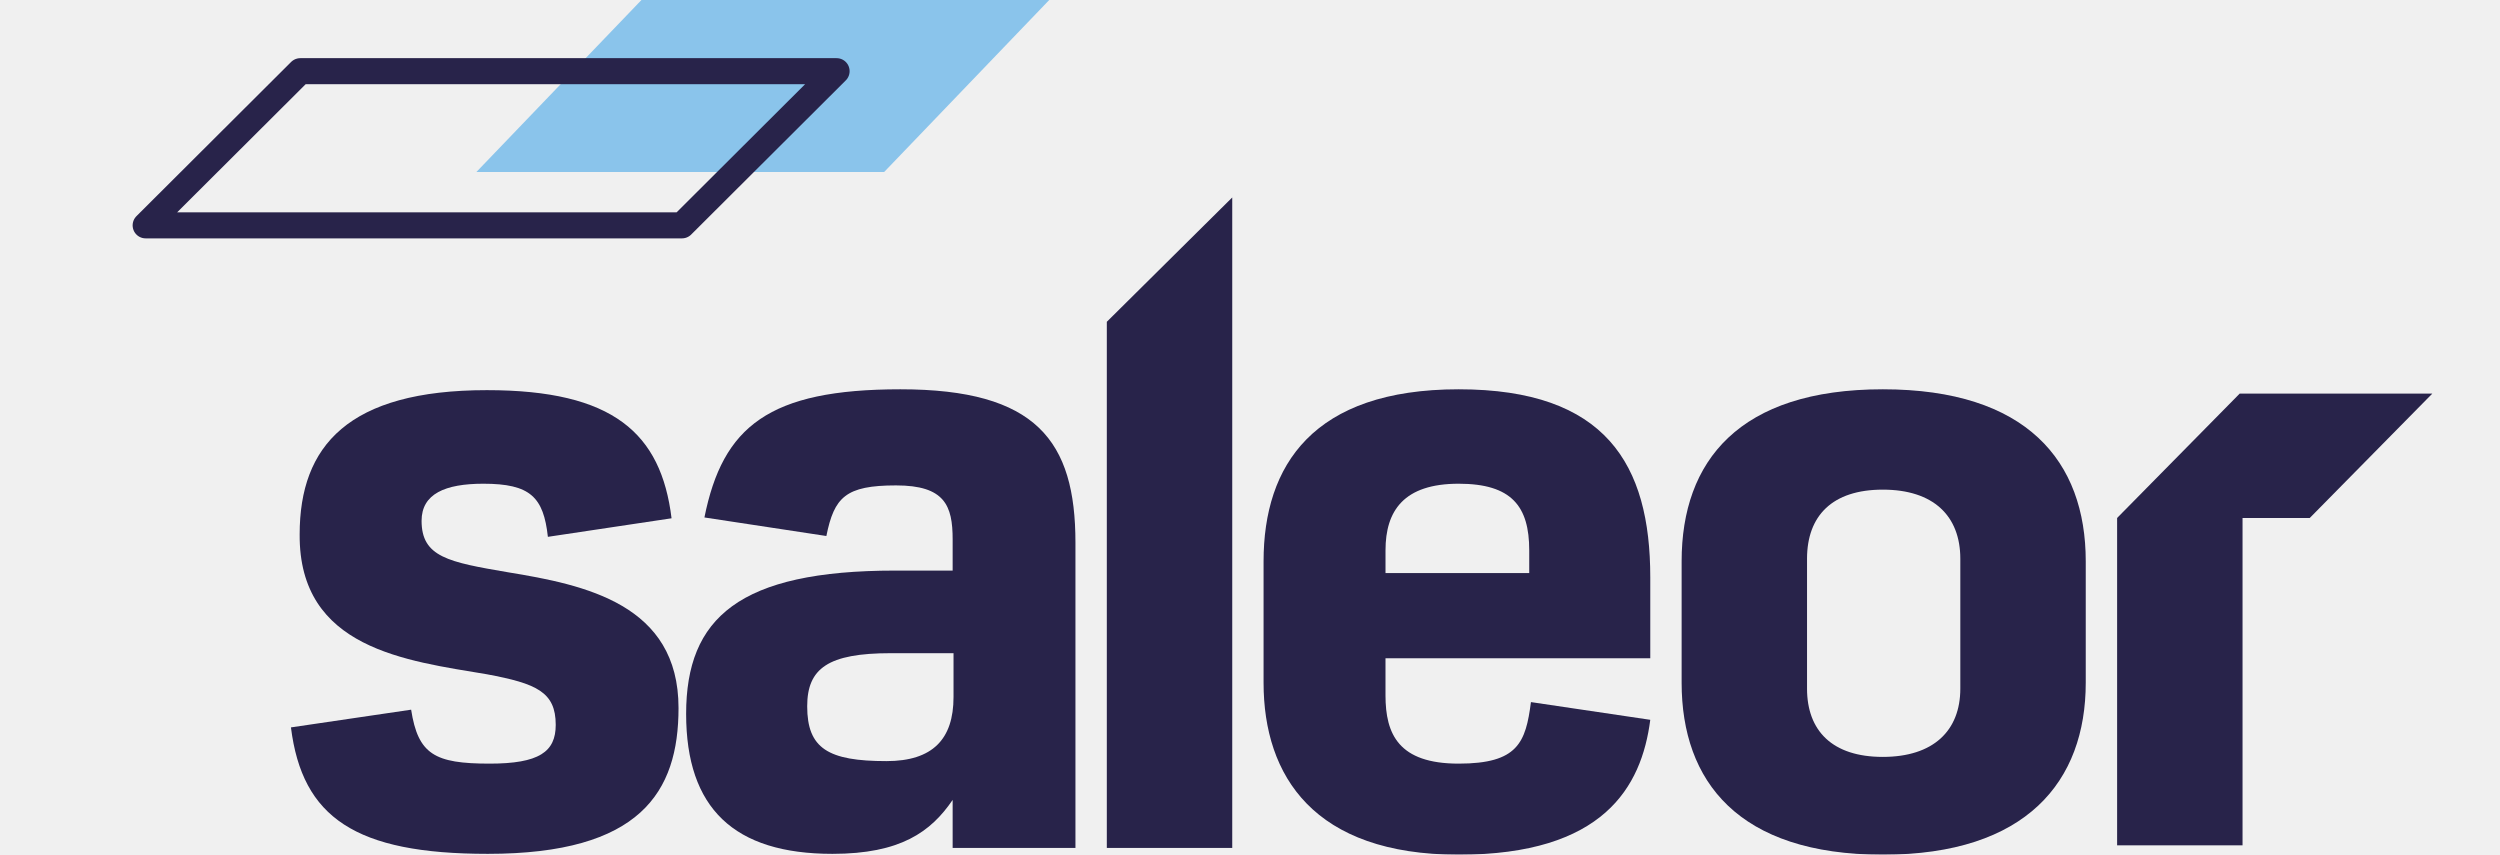
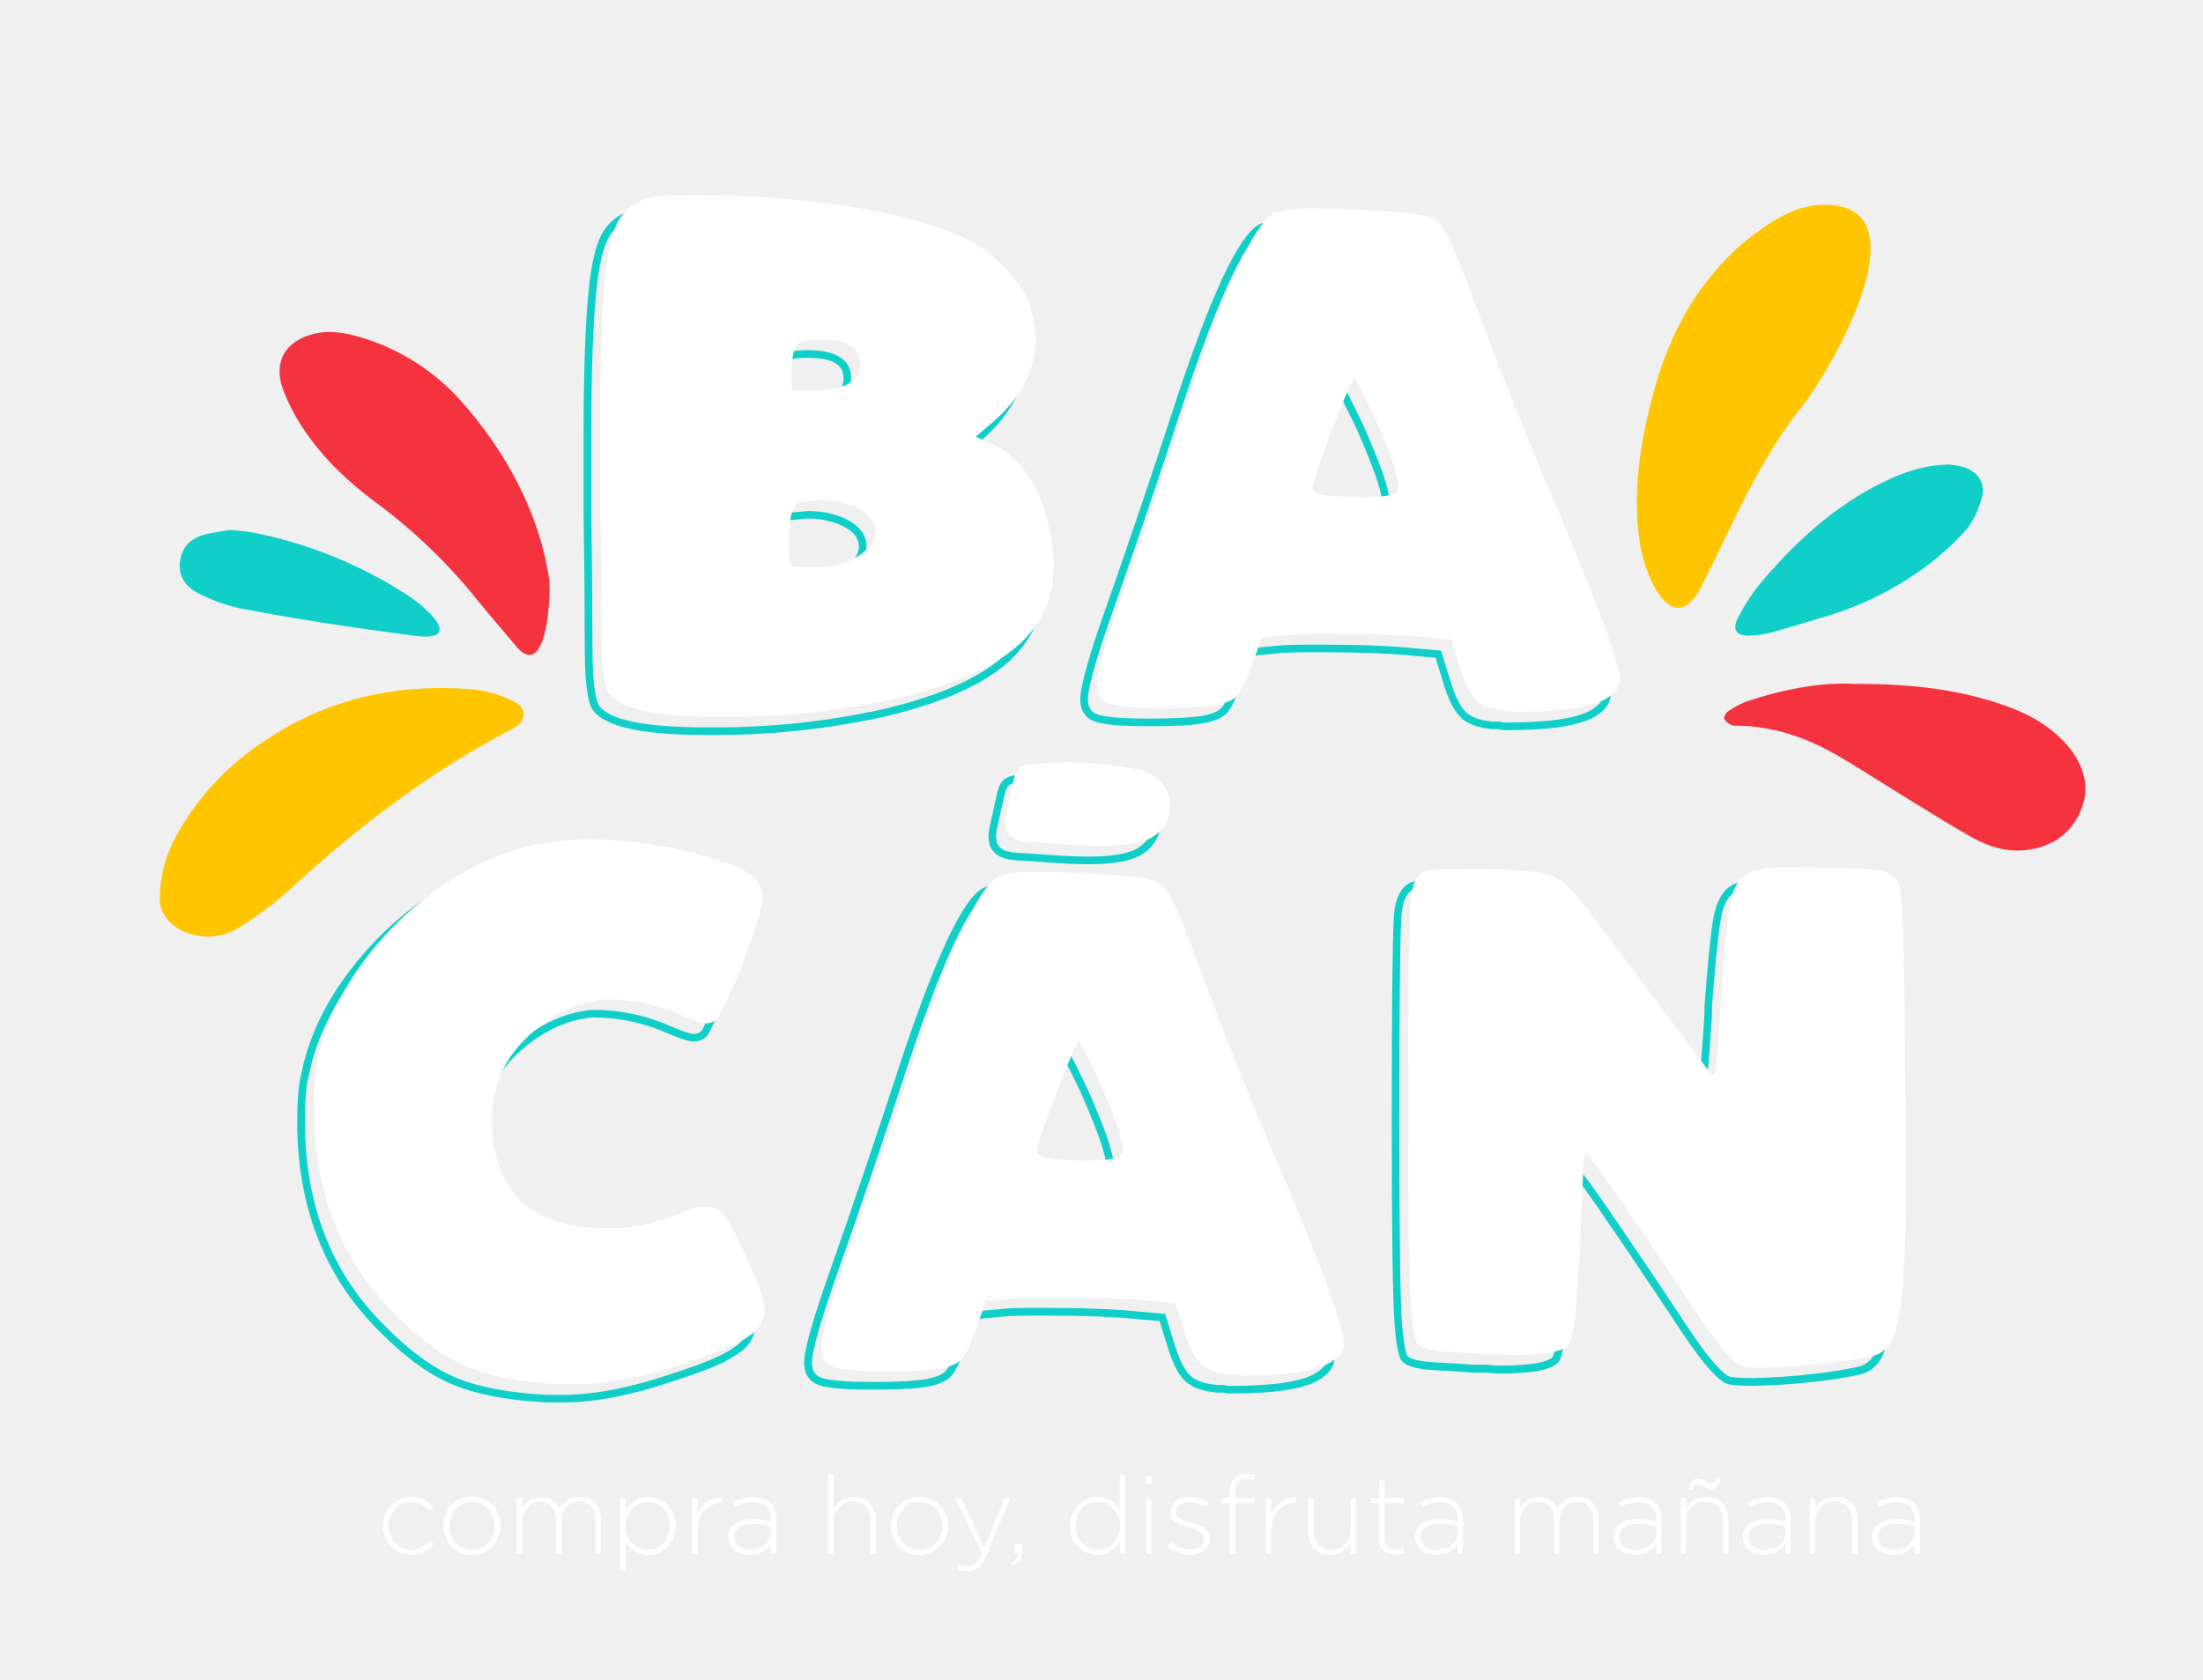
- <svg xmlns="http://www.w3.org/2000/svg" width="117" height="40" viewBox="0 0 110 40" fill="none">
-   <mask id="mask0" mask-type="alpha" maskUnits="userSpaceOnUse" x="0" y="1" width="117" height="39">
-     <path fill-rule="evenodd" clip-rule="evenodd" d="M0 1.453H116.146V40H0V1.453Z" fill="white" />
-   </mask>
-   <g mask="url(#mask0)">
-     <path fill-rule="evenodd" clip-rule="evenodd" d="M19.328 39.96C26.461 39.96 28.255 37.08 28.255 33.134C28.255 28.281 23.893 27.373 20.265 26.781C17.494 26.308 16.23 26.071 16.23 24.375C16.23 23.112 17.331 22.638 19.124 22.638C21.325 22.638 21.937 23.27 22.141 25.124L27.929 24.256C27.439 20.271 25.198 18.259 19.287 18.259C12.806 18.259 10.524 20.863 10.524 25.006C10.483 30.372 15.537 30.924 19.287 31.556C21.61 31.99 22.508 32.384 22.508 33.923C22.508 35.186 21.733 35.738 19.41 35.738C16.842 35.738 16.067 35.304 15.741 33.213L10.116 34.042C10.646 38.264 13.132 39.96 19.328 39.96Z" fill="#28234A" />
-     <path fill-rule="evenodd" clip-rule="evenodd" d="M37.987 35.62C35.255 35.62 34.277 35.028 34.277 33.055C34.277 31.279 35.255 30.569 38.19 30.569H41.125V32.621C41.125 34.594 40.147 35.62 37.987 35.62ZM35.459 39.96C38.639 39.96 40.065 38.934 41.084 37.435V39.684H46.831V25.4C46.831 20.626 44.997 18.219 38.639 18.219C32.484 18.219 30.323 19.955 29.467 24.217L35.174 25.085C35.541 23.27 36.071 22.717 38.435 22.717C40.718 22.717 41.084 23.664 41.084 25.243V26.703H38.394C31.098 26.703 28.611 28.912 28.611 33.41C28.611 37.83 30.853 39.96 35.459 39.96Z" fill="#28234A" />
-     <path fill-rule="evenodd" clip-rule="evenodd" d="M48.299 39.684H54.169V9.241L48.299 15.06V39.684Z" fill="#28234A" />
-     <path fill-rule="evenodd" clip-rule="evenodd" d="M61.342 26.82V25.755C61.342 23.901 62.199 22.638 64.766 22.638C67.253 22.638 68.068 23.703 68.068 25.755V26.82H61.342ZM64.765 40C71.532 40 73.325 36.843 73.733 33.687L68.148 32.858C67.904 34.752 67.537 35.738 64.765 35.738C61.953 35.738 61.341 34.357 61.341 32.542V30.806H73.733V27.018C73.733 21.731 71.654 18.219 64.765 18.219C57.958 18.219 55.635 21.77 55.635 26.269V31.951C55.635 36.33 57.999 40 64.765 40Z" fill="#28234A" />
-     <path fill-rule="evenodd" clip-rule="evenodd" d="M84.616 40C91.341 40 94.113 36.567 94.113 31.951V26.269C94.113 21.573 91.341 18.219 84.616 18.219C77.89 18.219 75.2 21.573 75.2 26.269V31.951C75.2 36.567 77.85 40 84.616 40ZM84.615 35.423C82.251 35.423 81.069 34.2 81.069 32.227V26.15C81.069 24.138 82.251 22.915 84.615 22.915C86.979 22.915 88.243 24.138 88.243 26.15V32.227C88.243 34.2 86.979 35.423 84.615 35.423Z" fill="#28234A" />
-     <path fill-rule="evenodd" clip-rule="evenodd" d="M104.597 24.241H101.451V39.561H95.581V24.241H95.581L101.316 18.422H110.331L104.597 24.241Z" fill="#28234A" />
-   </g>
-   <path fill-rule="evenodd" clip-rule="evenodd" d="M26.52 0L18.795 8.049H37.879L45.604 0H26.52Z" fill="#8AC4EB" />
-   <path fill-rule="evenodd" clip-rule="evenodd" d="M10.554 3.331L3.316 10.547H28.416L35.653 3.331H10.554Z" stroke="#28234A" stroke-width="1.218" stroke-linecap="round" stroke-linejoin="round" />
+ <svg xmlns="http://www.w3.org/2000/svg" id="Capa_1" data-name="Capa 1" viewBox="0 0 809.73 617.38">
+   <defs>
+     <style>.cls-1{fill:#10cfc9;}.cls-2{fill:#fff;}.cls-3{fill:#ffc600;}.cls-4{fill:#f5333f;}</style>
+   </defs>
+   <path class="cls-1" d="M261.54,270.22h-2.48c-23.09,0-36.53-3-41.1-9.06-1.38-1.92-2.25-6-2.75-12.76-.24-2.85-.36-12.84-.36-30.53l-.35-30.06V159.49c0-22.15.59-39.57,1.77-51.79,1-10.67,2.71-18,5.32-22.35s7.07-7.45,13.07-8.95c2-.5,6.89-.75,14.85-.75A368.43,368.43,0,0,1,309,80.09c17.87,3,32.11,7,42.31,12a55.48,55.48,0,0,1,15.1,11.63c4.49,4.86,7.51,9.81,9,14.7a49.59,49.59,0,0,1,1.83,11.37c0,11.2-4.92,21.43-14.6,30.39l-6.17,5.33,1.9.86c12.14,4.86,20.17,15.91,23.79,32.82a75.84,75.84,0,0,1,1.8,13.74c0,12.64-4.75,23.11-14.11,31.14-9.21,7.89-23.75,14.3-43.21,19.05A285,285,0,0,1,261.54,270.22Zm-12-191.77c-9.5,0-12.95.37-14.17.67-5.26,1.32-9.07,3.9-11.34,7.68-2.36,3.93-4,11-4.94,21.16-1.17,12.13-1.76,29.47-1.76,51.53v28.3l.35,30.06c0,17.38.12,27.58.35,30.33.59,8,1.64,10.52,2.22,11.33,3.93,5.23,17,7.9,38.84,7.9h2.48a282,282,0,0,0,64.42-7c19-4.63,33.17-10.84,42.05-18.45,8.71-7.47,13.13-17.23,13.13-29a74.59,74.59,0,0,0-1.74-13.17c-3.42-15.92-10.87-26.3-22.15-30.81l-5.94-2.7,9.44-8.15c9.05-8.38,13.66-17.92,13.66-28.31a48.14,48.14,0,0,0-1.72-10.63c-1.33-4.41-4.14-9-8.34-13.54a53,53,0,0,0-14.3-11c-9.93-4.85-23.91-8.79-41.51-11.71A365,365,0,0,0,249.51,78.45ZM294.8,215.38H292L284.7,215l-.86-7.34v-4.25c0-9.2,1.69-13.9,5.31-14.8l.2,0,7.21-.71A33.62,33.62,0,0,1,309.11,190c6.23,2.59,9.38,6.24,9.38,10.85a9.84,9.84,0,0,1-4.47,8.21C309.14,213.24,302.65,215.38,294.8,215.38Zm-7.59-3.09,4.84.29h2.75c7.16,0,13.05-1.91,17.49-5.68,2.31-1.69,3.39-3.63,3.39-6,0-3.41-2.49-6.12-7.63-8.26a31.09,31.09,0,0,0-11.42-2l-6.88.69c-1,.31-3.11,2.15-3.11,12.06v4.16Zm6.88-62H284.9V141.8c0-5.69.68-9.08,2.14-10.67s4.63-2.41,9.88-2.41c13.15,0,15.91,5.57,15.91,10.25C312.83,146.47,306.52,150.27,294.09,150.27Zm-6.38-2.8h6.38c15.93,0,15.93-6.4,15.93-8.5,0-1.84,0-7.45-13.1-7.45-5.83,0-7.4,1-7.81,1.49s-1.4,2.25-1.4,8.79Z" />
+   <path class="cls-1" d="M553.78,268.45a10.81,10.81,0,0,1-3-.36h-2.27c-5.4-.5-9.32-2-11.78-4.48s-4.57-6.84-6.54-13.51l-2.55-8.28-7.2-.62c-8.46-.94-20.55-1.41-36-1.41-9.56,0-12.87.18-14,.34l-10.5,1-3.24,9.07c-2.2,6.12-4,10-5.56,11.76s-4.58,3.23-9,4S431.17,267,422.17,267c-9.19,0-15.38-.48-18.95-1.47-4-1.1-6.16-4-6.16-8.42,0-4.94,3.38-16.78,10.34-36.21,8.46-24.2,16.31-47.4,23.34-69,13.92-42.74,24.45-65.46,32.18-69.45,3.09-1.29,7.2-1.92,12.32-1.92,8.9,0,18.34.29,28,.88,9.93.61,16.11,1.52,18.89,2.78,2.68,1.07,5.36,4.67,8.14,11s7.83,19.36,14.89,38.65c9.34,23.82,17.31,43.32,23.67,57.94C584.42,228.69,592,249.47,592,255.37c0,2.85-1.64,5.38-4.88,7.53C581.64,266.63,570.74,268.45,553.78,268.45ZM551,265.29h.23l.22.07a7.71,7.71,0,0,0,2.38.28c16.15,0,26.83-1.7,31.76-5.06,2.45-1.63,3.63-3.33,3.63-5.21,0-5.44-7.7-26.45-22.88-62.43-6.38-14.64-14.36-34.18-23.72-58.06-7.05-19.26-12-32.21-14.84-38.51-3-6.88-5.3-9-6.67-9.53-1.73-.78-6.19-1.83-18-2.55-9.64-.59-19-.88-27.86-.88-4.74,0-8.49.56-11.14,1.66-4.67,2.41-13.89,16.18-30.7,67.77-7,21.58-14.89,44.8-23.36,69-6.75,18.86-10.18,30.72-10.18,35.27,0,3.14,1.31,4.95,4.1,5.72,3.28.91,9.4,1.37,18.21,1.37s15.43-.35,19.58-1c3.65-.65,6.11-1.68,7.3-3.07.89-1,2.49-3.77,5.05-10.89l3.84-10.74,12.21-1.15c1.68-.23,6.37-.36,14.29-.36,15.51,0,27.7.48,36.24,1.43l9,.79,3.11,10.09c1.81,6.14,3.78,10.28,5.84,12.34s5.33,3.23,9.93,3.67Zm-54.49-75.74c-16.72,0-20.15-1.84-20.15-4.59,0-1.48.76-5.42,7.35-22.44,7.59-19.65,8.36-19.65,9.62-19.65s1.22,0,7.63,13.17c6.53,14.76,9.69,23.85,9.69,27.86,0,2.55-1.52,4.29-4.28,4.91A48.75,48.75,0,0,1,496.46,189.55Zm-17.34-4.7c.39.42,2.8,1.89,17.34,1.89a46.12,46.12,0,0,0,9.25-.67c1.84-.41,2.09-1.28,2.09-2.17,0-2.45-1.64-9.06-9.43-26.68-2.8-5.75-4.34-8.79-5.17-10.37-1,2-3,6.48-6.93,16.68C480.23,179.14,479.18,183.6,479.12,184.85Z" />
+   <path class="cls-1" d="M207.23,515.6h-6.37c-14.33-.71-26-3-34.69-6.65s-17.76-10.3-26.81-19.6c-20-19.73-30.12-45.66-30.12-77,0-8,.48-13.67,1.47-17.35,2.35-12.07,7.67-24,15.77-35.3A123.23,123.23,0,0,1,156,330.49a98.2,98.2,0,0,1,36.43-16.14,108.55,108.55,0,0,1,19-1.8,157.77,157.77,0,0,1,46.4,7.14c7.08,2.19,11.86,4.36,14.63,6.62a11.47,11.47,0,0,1,4.41,9.22c0,2.79-1.83,9.14-5.57,19.41a187.63,187.63,0,0,1-10.13,23.65,6.4,6.4,0,0,1-6.23,4.34c-1,0-3.14-.31-9.39-2.94a66.77,66.77,0,0,0-26.69-5.91h-2l-1.63.33c-6.66.92-13.29,3.81-19.79,8.6s-11.31,10.34-14.25,16.46a43.16,43.16,0,0,0-3.75,18.14c0,11.61,3.26,20.93,9.69,27.7s17.21,10.18,32.07,10.18a59.68,59.68,0,0,0,24.89-5.19,22,22,0,0,1,10.49-2.6,9.53,9.53,0,0,1,7,2.53c2.05,2.31,5,7.57,8.94,16.15,3.91,8.4,6.07,14,6.63,17a10.34,10.34,0,0,1,.4,3.59c0,4.51-2.12,8.12-6.32,10.74-3.83,2.88-11.26,6.08-22.6,9.7C232.86,512.84,218.9,515.6,207.23,515.6Zm4.25-200.25A106.08,106.08,0,0,0,193,317.1a95.49,95.49,0,0,0-35.35,15.69,120.2,120.2,0,0,0-28.86,28.5c-7.87,11-13,22.54-15.33,34.3-.92,3.49-1.39,9.08-1.39,16.72,0,30.6,9.86,55.86,29.31,75.07,8.8,9,17.52,15.42,25.92,19s19.73,5.74,33.66,6.43h6.3c11.36,0,25-2.71,40.59-8.06,10.91-3.48,18.27-6.63,21.9-9.35,3.46-2.17,5.1-4.9,5.1-8.43a8.28,8.28,0,0,0-.21-2.57l-.13-.38c-.45-2.7-2.61-8.23-6.43-16.45s-6.66-13.39-8.44-15.4a6.77,6.77,0,0,0-5-1.65,19.29,19.29,0,0,0-9.24,2.3,62.54,62.54,0,0,1-26.14,5.48c-15.66,0-27.13-3.72-34.1-11.05S174.69,430,174.69,417.61a46.12,46.12,0,0,1,4-19.33,47.78,47.78,0,0,1,15.13-17.53c6.88-5.07,13.94-8.13,21-9.1l2-.37h2.13a69.54,69.54,0,0,1,27.8,6.13c5.59,2.36,7.59,2.72,8.28,2.72a3.63,3.63,0,0,0,3.66-2.66l.06-.15a182.17,182.17,0,0,0,10-23.34c4.47-12.24,5.4-16.78,5.4-18.45a8.63,8.63,0,0,0-3.38-7c-2.44-2-7.05-4.06-13.67-6.11A154.92,154.92,0,0,0,211.48,315.35Z" />
+   <path class="cls-1" d="M452.41,512.33a10.85,10.85,0,0,1-3-.35H447.1c-5.39-.5-9.31-2-11.78-4.48s-4.57-6.84-6.54-13.51l-2.55-8.28-7.2-.62c-8.46-.94-20.55-1.41-36-1.41-9.55,0-12.86.18-14,.34l-10.5,1-3.24,9.07c-2.2,6.12-4,10-5.56,11.76s-4.57,3.23-9,4-11.06,1.08-20.05,1.08c-9.18,0-15.38-.48-18.95-1.47-4-1.1-6.16-4-6.16-8.42,0-4.94,3.39-16.78,10.34-36.21,8.48-24.25,16.34-47.46,23.34-68.95,13.93-42.74,24.45-65.46,32.18-69.45,3.1-1.3,7.21-1.93,12.32-1.93,8.92,0,18.35.3,28,.89,9.94.61,16.12,1.52,18.9,2.78,2.67,1.07,5.35,4.66,8.13,11s7.84,19.36,14.89,38.65c9.34,23.8,17.3,43.31,23.68,57.94,15.55,36.86,23.11,57.64,23.11,63.54,0,2.85-1.64,5.38-4.87,7.53C480.27,510.52,469.37,512.33,452.41,512.33Zm-2.83-3.15h.23l.22.07a7.71,7.71,0,0,0,2.38.28c16.15,0,26.84-1.7,31.76-5.06,2.45-1.63,3.64-3.33,3.64-5.21,0-5.44-7.7-26.45-22.89-62.43-6.38-14.65-14.36-34.19-23.72-58.06-7-19.26-12-32.2-14.83-38.51-3-6.88-5.31-9-6.68-9.53-1.72-.78-6.18-1.83-18-2.55-9.63-.59-19-.88-27.86-.88-4.74,0-8.49.55-11.14,1.66-4.67,2.41-13.88,16.18-30.69,67.77-7,21.52-14.88,44.74-23.36,69-6.76,18.86-10.18,30.72-10.18,35.27,0,3.13,1.3,5,4.09,5.72,3.28.91,9.41,1.37,18.21,1.37s15.43-.35,19.58-1.05c3.65-.64,6.12-1.67,7.31-3.06.89-1,2.49-3.78,5.05-10.89l3.83-10.74,12.22-1.15c1.67-.24,6.37-.36,14.28-.36,15.51,0,27.7.48,36.24,1.43l9,.78,3.11,10.1c1.82,6.13,3.78,10.28,5.84,12.34s5.34,3.23,9.94,3.66ZM395.1,433.44c-16.73,0-20.16-1.84-20.16-4.59,0-1.48.77-5.42,7.35-22.44,7.6-19.65,8.36-19.65,9.62-19.65s1.23,0,7.63,13.17c6.53,14.75,9.7,23.85,9.7,27.86,0,2.55-1.53,4.29-4.29,4.91A48.63,48.63,0,0,1,395.1,433.44Zm-17.35-4.7c.39.42,2.8,1.89,17.35,1.89a46.08,46.08,0,0,0,9.24-.67c1.84-.41,2.09-1.28,2.09-2.17,0-2.45-1.63-9.06-9.43-26.68-2.8-5.75-4.33-8.79-5.17-10.37-1,2-3,6.48-6.92,16.68C378.87,423,377.81,427.49,377.75,428.74Z" />
+   <path class="cls-1" d="M644.17,509.5c-6.58,0-8.57-.45-9.5-.79-1.53-.55-3.28-1.95-5.34-4.28-3.34-3.32-8.37-10.23-15.35-21-23.31-35-32-47.26-35.16-51.26-.21,2.1-.5,6.12-.82,13.76-1.8,51.5-4.3,54-5.36,55.07-2.7,2.69-9.53,4-21.51,4a28.93,28.93,0,0,1-4.72-.36h-5.19q-3.81-.36-13.87-.88c-7.61-.4-11.65-1.8-12.73-4.41-.89-2.15-1.56-6.17-2-12.28-.71-8.25-1.07-33.4-1.07-74.76,0-39.86.24-64.07.71-74,.25-7.63,2.45-12.34,6.54-14l.25-.07c2.47-.5,7.31-.74,14.78-.74h8.14a175.33,175.33,0,0,1,18.78,1.25,21,21,0,0,1,10,4,58.79,58.79,0,0,1,9.09,10.16l44.58,59.44.06.09c.32-2.32.84-7.82,1.67-20.57a71.9,71.9,0,0,0,.35-8.05c1.18-15.63,2.25-26.33,3.2-31.9,1-5.9,3.11-10,6.27-12.07s8.21-3.07,15.64-3.07l17.36.36h0c10.11,0,16.49.48,19.51,1.48,3.55,1.1,5.78,3.72,6.59,7.78,1,6.34,1.56,28.05,1.8,66.43,0,7.31.12,13.6.35,18.69v16.7c0,25.41-.72,43-2.14,52.22-1,6.38-2.26,10.78-3.91,13.44a11.73,11.73,0,0,1-7.2,5.39,142.29,142.29,0,0,1-15.21,2.51A221.65,221.65,0,0,1,644.17,509.5ZM578,427.8l.28,0c1,.21,2.34.47,38,54,6.77,10.52,11.83,17.46,15,20.66,2.2,2.48,3.52,3.3,4.26,3.57s2.88.62,8.54.62a220.07,220.07,0,0,0,24.25-1.76,139.6,139.6,0,0,0,14.85-2.44,8.93,8.93,0,0,0,5.53-4.16c1.43-2.3,2.61-6.47,3.52-12.39,1.4-9.09,2.11-26.52,2.11-51.79V417.53c-.23-5.08-.36-11.41-.36-18.75-.23-37.71-.82-59.9-1.75-65.95-.59-3-2.13-4.81-4.69-5.6s-9-1.35-18.69-1.35l-17.36-.35c-6.74,0-11.47.87-14.06,2.59s-4.19,5.1-5,10.21c-.94,5.49-2,16.1-3.17,31.54a72.44,72.44,0,0,1-.36,8.2c-1.45,22.39-2,22.89-2.53,23.47a2,2,0,0,1-1.58.58c-.91-.09-1.74-.78-2.7-2.21L577.6,340.53a56.5,56.5,0,0,0-8.6-9.65,18.19,18.19,0,0,0-8.71-3.42,171,171,0,0,0-18.4-1.23h-8.1c-7,0-11.79.22-14.1.66-2.89,1.24-4.46,5.08-4.67,11.43-.47,9.92-.7,34.09-.7,73.9,0,41.28.35,66.35,1,74.53.46,5.74,1.08,9.59,1.85,11.44.21.52,1.57,2.23,10.27,2.68,6.75.34,11.42.64,13.87.88h5.28l.12,0a26.79,26.79,0,0,0,4.37.33c13.55,0,18.1-1.7,19.53-3.12.83-1,3-8.05,4.54-53.2C576,427.8,576.35,427.8,578,427.8Z" />
+   <path class="cls-1" d="M399.92,317.74c-6.06,0-12.39-.47-17.86-.88-2.85-.22-5.31-.4-7.27-.48-3.8-.15-8-.74-10.16-4-1.91-2.86-1.32-6.46-.61-9.61l2.35-10.56c.51-2.27,1.17-4.6,3.18-6a8.75,8.75,0,0,1,4.08-1.23,121.62,121.62,0,0,1,41,2.13A15.2,15.2,0,0,1,426.45,299a14.25,14.25,0,0,1-6.08,14.71C415.93,316.86,408.17,317.74,399.92,317.74Zm-12-30.77a121,121,0,0,0-14,.82,6.39,6.39,0,0,0-2.83.77c-1.15.79-1.61,2.46-2,4.26l-2.36,10.56c-.6,2.71-1.08,5.51.21,7.44,1.48,2.21,4.84,2.64,7.94,2.76h0c2,.08,4.49.26,7.37.48,11.79.89,29.61,2.23,36.48-2.62a11.51,11.51,0,0,0,4.95-11.87,12.43,12.43,0,0,0-9.71-9.7A119,119,0,0,0,387.91,287Z" />
+   <path class="cls-2" d="M254.28,71.73a364.34,364.34,0,0,1,59.27,4.42q26.7,4.42,41.92,11.85a54,54,0,0,1,14.68,11.32q6.56,7.08,8.67,14.15a48.9,48.9,0,0,1,1.77,11q0,16.27-14.15,29.37l-7.78,6.72,3.89,1.77q17.68,7.08,23,31.84a74.72,74.72,0,0,1,1.77,13.45q0,18.39-13.62,30.07t-42.63,18.75a282.1,282.1,0,0,1-64.75,7.08h-2.47q-33.63,0-40-8.49-1.79-2.48-2.48-12-.36-4.25-.35-30.43l-.36-30.07V154.16q0-33.24,1.77-51.65,1.41-15.57,5.13-21.76t12.21-8.32Q242.6,71.72,254.28,71.73Zm47.06,112.15-7.08.71Q290,185.66,290,198v4.25l.71,6,6,.36h2.83q11.32,0,18.4-6a8.46,8.46,0,0,0,3.89-7.07q0-6-8.49-9.56A32.29,32.29,0,0,0,301.34,183.88Zm.35-59.08c-4.72,0-7.66.65-8.84,1.94s-1.77,4.55-1.77,9.73v7.08h7.78q17.34,0,17.34-9.91Q316.2,124.81,301.69,124.8Z" />
+   <path class="cls-2" d="M480,76.68q13.44,0,27.95.88t18.4,2.66q3.52,1.41,7.43,10.26Q538,100,548.65,129q14.15,36.09,23.7,58,23,54.48,23,63c0,2.36-1.41,4.49-4.25,6.37q-7.79,5.31-32.54,5.31a9,9,0,0,1-2.83-.36h-2.48q-7.43-.71-10.79-4.06t-6.2-12.92l-2.83-9.2-8.13-.71q-12.74-1.4-36.09-1.41-11.67,0-14.15.35l-11.32,1.06-3.54,9.91q-3.18,8.85-5.31,11.32c-1.41,1.66-4.13,2.83-8.14,3.54q-6.36,1.06-19.81,1.06t-18.57-1.41c-3.43-.94-5.13-3.3-5.13-7.08q0-7.06,10.26-35.73,12.74-36.44,23.35-69,20.5-63,31.49-68.64Q472.59,76.68,480,76.68Zm18,62.27q-1.05,0-8.31,18.75t-7.25,21.94q0,3.18,18.75,3.18a46.93,46.93,0,0,0,9.55-.71c2.12-.47,3.19-1.64,3.19-3.54q0-5.65-9.56-27.24Q498.41,139,498.05,139Z" />
+   <path class="cls-2" d="M216.25,308.63a156,156,0,0,1,46,7.07q10.25,3.18,14.15,6.37a10.07,10.07,0,0,1,3.89,8.14q0,3.9-5.48,18.93a184.34,184.34,0,0,1-10.09,23.52,5,5,0,0,1-5,3.54q-2.13,0-8.85-2.83a67.79,67.79,0,0,0-27.24-6h-2.12l-1.77.35q-10.26,1.43-20.34,8.84t-14.69,17a44.38,44.38,0,0,0-3.89,18.75q0,18,10.08,28.66T224,451.56a60.83,60.83,0,0,0,25.47-5.31,20.67,20.67,0,0,1,9.9-2.47,8.17,8.17,0,0,1,6,2.12q2.83,3.18,8.67,15.75t6.54,16.8a8.88,8.88,0,0,1,.36,3.18q0,6-5.66,9.56-5.67,4.24-22.29,9.55-23.72,8.14-41,8.14h-6.37q-21.22-1.06-34.14-6.55t-26.36-19.28Q115.41,453.7,115.42,407q0-11.67,1.41-17,3.54-18,15.57-34.85a121.13,121.13,0,0,1,29.19-28.83,96.43,96.43,0,0,1,35.91-15.93A107.62,107.62,0,0,1,216.25,308.63Z" />
+   <path class="cls-2" d="M378.64,320.57q13.46,0,27.95.88t18.4,2.66q3.54,1.41,7.43,10.26,4.24,9.54,14.86,38.56Q461.42,409,471,431q23,54.49,23,63,0,3.54-4.24,6.37-7.78,5.31-32.55,5.31a9,9,0,0,1-2.83-.36h-2.48q-7.42-.71-10.79-4.07t-6.19-12.91l-2.83-9.2-8.14-.71Q411.2,477,387.84,477q-11.67,0-14.15.35l-11.32,1.06-3.54,9.91q-3.18,8.85-5.31,11.32c-1.41,1.66-4.12,2.83-8.13,3.54q-6.37,1.06-19.82,1.06T307,502.78q-5.13-1.41-5.13-7.08,0-7.08,10.26-35.73,12.74-36.45,23.35-69Q356,328,367,322.34,371.22,320.57,378.64,320.57Zm18.05,62.27q-1.06,0-8.32,18.75t-7.25,21.93q0,3.19,18.75,3.19a47,47,0,0,0,9.56-.71q3.18-.71,3.18-3.54,0-5.65-9.55-27.24Q397,382.85,396.69,382.84Z" />
+   <path class="cls-2" d="M538.56,319.51h8.14a168.13,168.13,0,0,1,18.58,1.24,19.44,19.44,0,0,1,9.37,3.71q3.54,2.84,8.85,9.91l44.58,59.44c.94,1.41,1.64,1.89,2.12,1.41s1.18-8,2.12-22.64a71.51,71.51,0,0,0,.36-8.14q1.76-23.35,3.18-31.67t5.66-11.14q4.25-2.83,14.86-2.83l17.34.35q14.85,0,19.1,1.42c3.06.94,5,3.18,5.66,6.72q1.41,9.21,1.77,66.16,0,11,.36,18.75v16.63q0,38.22-2.13,52-1.41,9.21-3.71,12.91a10.38,10.38,0,0,1-6.37,4.78,141.58,141.58,0,0,1-15,2.48A221.77,221.77,0,0,1,649,502.78q-7.08,0-9-.71t-4.78-3.89q-4.95-4.95-15.21-20.88-35.38-53.07-37.15-53.42-.72,0-1.42,16.63-1.77,50.94-5,54.13-3.54,3.54-20.52,3.54a27.61,27.61,0,0,1-4.6-.36H546q-3.54-.35-13.79-.88c-6.85-.36-10.68-1.53-11.5-3.54s-1.48-5.95-2-11.85q-1.07-12.39-1.06-74.65,0-59.08.71-73.95.35-10.62,5.66-12.74Q527.59,319.51,538.56,319.51Z" />
+   <path class="cls-2" d="M379.62,309.65c-3.35-.13-7.19-.59-9.05-3.37-1.62-2.44-1.05-5.67-.41-8.53l2.36-10.56c.42-1.92,1-4,2.59-5.12a7.72,7.72,0,0,1,3.45-1,121,121,0,0,1,40.51,2.11c11.5,2.58,15.25,17,5.26,24.08C415.36,313.59,390.16,310.07,379.62,309.65Z" />
+   <path class="cls-3" d="M687.16,96.54c-2.66,18.81-18.17,44.52-24.73,52.75-16.12,20.25-25.38,43.25-36.94,66.07-10.5,20.73-20.92-3.34-22.75-15.69-2.67-18-.12-35.47,4.34-52.81,4.31-16.77,11-32.44,22.25-45.88a90.19,90.19,0,0,1,22.09-19.46c5.54-3.37,11.38-6,18-6.21C685.08,74.75,688.91,84.15,687.16,96.54Z" />
+   <path class="cls-3" d="M58.73,330.5a47.94,47.94,0,0,1,6.05-23.14,96.65,96.65,0,0,1,27.79-31.68c24.56-18.26,52.35-24.93,82.53-22.08A40.86,40.86,0,0,1,189,258c4.85,2.4,4.45,7.27-.33,9.75-30.5,15.82-57.49,36.46-82.64,59.71a125.42,125.42,0,0,1-18,13.41,21.23,21.23,0,0,1-16.68,2.88C63.12,341.72,58.64,336.09,58.73,330.5Z" />
+   <path class="cls-4" d="M201.79,221.64c-.65,10.08-3.28,23.91-10.62,17.51a17.34,17.34,0,0,1-1.73-1.9c-4.56-5.41-9.24-10.72-13.65-16.24a201.54,201.54,0,0,0-37.9-36.48c-9.86-7.28-18.76-15.76-25.72-25.94a70.87,70.87,0,0,1-8.09-15.26c-3.85-10.38.91-18.24,11.71-20.68,5.87-1.32,11.53-.24,17.1,1.46a79.45,79.45,0,0,1,36.47,23.23c16.19,18.09,29,41.27,32.46,65.58A53.31,53.31,0,0,1,201.79,221.64Z" />
+   <path class="cls-4" d="M681.7,251.42c19.92,0,36.25,1.82,52.11,6.93,7.4,2.38,14.47,5.42,20.53,10.37a40.21,40.21,0,0,1,6.75,6.8c5.39,7.17,7.24,15.09,3.26,23.52S753.14,311.71,744,312.59c-6.88.65-13.25-1.41-19.09-4.68-8.58-4.82-16.9-10.1-25.3-15.23s-16.62-10.6-25.18-15.45c-11.13-6.3-23-10.28-36-10.43a4.22,4.22,0,0,1-1.9-.17,6.48,6.48,0,0,1-2.74-2.17c-.29-.6.39-2.2,1.09-2.68a29,29,0,0,1,6.64-3.71C655.57,253.23,670.07,250.77,681.7,251.42Z" />
+   <path class="cls-1" d="M716.47,170.8a34.62,34.62,0,0,1,4.84.79c5.42,1.53,8.6,5.77,7.17,11.15-1.18,4.42-3.16,9.1-6.15,12.45A99.6,99.6,0,0,1,706,209.64a118,118,0,0,1-35.16,17.07c-6.58,1.94-13.13,4-19.75,5.82a35.85,35.85,0,0,1-8.26,1.16c-4.71.13-6.25-2.33-4-6.58a70.12,70.12,0,0,1,7.2-11.41c13.21-16,28.28-29.94,47.29-39C700.41,173.38,707.68,170.88,716.47,170.8Z" />
+   <path class="cls-1" d="M84.71,194.82c3.66.45,6.67.6,9.59,1.21a162.46,162.46,0,0,1,55,22.46c8.26,5.31,21.48,17.73,2.74,15.23-21.73-2.89-43.11-6-64.57-10.22a60.91,60.91,0,0,1-14.39-5.29c-4.5-2.16-7.43-6-7-11.31.5-5.54,3.88-9,9.12-10.36C78.54,195.67,82,195.3,84.71,194.82Z" />
+   <path class="cls-2" d="M140.73,561.06V561a10.59,10.59,0,0,1,10.39-10.68,10.71,10.71,0,0,1,8.16,3.76l-1.4,1.44c-1.76-1.8-3.76-3.36-6.8-3.36-4.64,0-8.23,3.88-8.23,8.76V561a8.58,8.58,0,0,0,8.39,8.84,9.09,9.09,0,0,0,6.84-3.41l1.36,1.2a10.46,10.46,0,0,1-18.71-6.55Z" />
+   <path class="cls-2" d="M163,561.06V561a10.48,10.48,0,1,1,20.95-.08V561a10.53,10.53,0,0,1-10.52,10.67A10.41,10.41,0,0,1,163,561.06Zm18.83,0V561a8.55,8.55,0,0,0-8.4-8.84c-4.84,0-8.31,4-8.31,8.76V561a8.55,8.55,0,0,0,8.39,8.84C178.32,569.82,181.8,565.86,181.8,561.06Z" />
+   <path class="cls-2" d="M190,550.78h2v3.64c1.32-2.12,3.16-4.12,6.8-4.12a7.32,7.32,0,0,1,6.87,4.4,8.1,8.1,0,0,1,7.36-4.4c4.84,0,7.84,3.4,7.84,8.52v12.35h-2V559.06c0-4.4-2.28-7-6-7-3.44,0-6.44,2.64-6.44,7.2v11.87h-2V558.94c0-4.24-2.31-6.84-5.95-6.84s-6.52,3.2-6.52,7.32v11.75h-2Z" />
+   <path class="cls-2" d="M228,550.78h2v4.56c1.76-2.68,4.36-5,8.39-5,4.92,0,9.92,4,9.92,10.6V561c0,6.63-5,10.67-9.92,10.67a9.82,9.82,0,0,1-8.39-4.87v10.79h-2Zm18.15,10.28V561c0-5.36-3.72-8.8-8-8.8a8.54,8.54,0,0,0-8.31,8.76V561a8.51,8.51,0,0,0,8.31,8.75C242.59,569.77,246.15,566.54,246.15,561.06Z" />
+   <path class="cls-2" d="M254.4,550.78h2v5.8a9.62,9.62,0,0,1,9-6.12v2.16h-.2c-4.72,0-8.83,3.56-8.83,10.2v8.35h-2Z" />
+   <path class="cls-2" d="M267.72,565.25v-.08c0-4.23,3.63-6.63,8.91-6.63a24.54,24.54,0,0,1,6.76.88v-.88c0-4.12-2.52-6.24-6.72-6.24a13.6,13.6,0,0,0-6.39,1.64l-.73-1.72a16.39,16.39,0,0,1,7.24-1.76,8.81,8.81,0,0,1,6.44,2.24,7.74,7.74,0,0,1,2.08,5.76v12.71h-1.92v-3.4a9.28,9.28,0,0,1-7.8,3.88C271.79,571.65,267.72,569.49,267.72,565.25Zm15.71-1.72v-2.31a27,27,0,0,0-6.92-.92c-4.32,0-6.72,1.91-6.72,4.76v.08c0,3,2.8,4.68,5.92,4.68C279.87,569.82,283.43,567.26,283.43,563.53Z" />
+   <path class="cls-2" d="M304.35,542h2v12.6a8,8,0,0,1,7.36-4.28c5.15,0,8.16,3.52,8.16,8.4v12.47h-2V559.06c0-4.2-2.37-7-6.48-7a7,7,0,0,0-7.08,7.28v11.79h-2Z" />
+   <path class="cls-2" d="M327.47,561.06V561A10.54,10.54,0,0,1,338,550.3a10.43,10.43,0,0,1,10.44,10.6V561a10.53,10.53,0,0,1-10.51,10.67A10.42,10.42,0,0,1,327.47,561.06Zm18.83,0V561a8.55,8.55,0,0,0-8.39-8.84c-4.84,0-8.32,4-8.32,8.76V561a8.56,8.56,0,0,0,8.39,8.84C342.82,569.82,346.3,565.86,346.3,561.06Z" />
+   <path class="cls-2" d="M351.71,576.81l.68-1.72a7.11,7.11,0,0,0,3.48.76c2.11,0,3.51-1.24,5-4.8l-9.8-20.27h2.28L361.86,569l7.36-18.23h2.16l-8.84,21.11c-1.79,4.28-3.88,5.8-6.79,5.8A9.18,9.18,0,0,1,351.71,576.81Z" />
+   <path class="cls-2" d="M371.79,574.45c1.72-.88,2.36-1.76,2.24-3.28H373v-3.4h2.64v3c0,2.48-.92,3.8-3.32,4.72Z" />
+   <path class="cls-2" d="M393.27,561.06V561c0-6.64,5-10.68,9.91-10.68a9.81,9.81,0,0,1,8.4,4.88V542h2v29.19h-2v-4.55c-1.76,2.67-4.36,5-8.4,5C398.27,571.65,393.27,567.69,393.27,561.06Zm18.43,0v-.08a8.52,8.52,0,0,0-8.32-8.76c-4.44,0-8,3.24-8,8.72V561c0,5.35,3.71,8.79,8,8.79A8.53,8.53,0,0,0,411.7,561Z" />
+   <path class="cls-2" d="M421,542.79h2.44v2.68H421Zm.24,8h2v20.39h-2Z" />
+   <path class="cls-2" d="M429.18,568.61l1.16-1.56a12,12,0,0,0,7.32,2.68c2.76,0,4.92-1.52,4.92-3.87v-.08c0-2.4-2.56-3.28-5.4-4.08-3.32-1-7-2-7-5.6V556c0-3.28,2.76-5.64,6.72-5.64a13.77,13.77,0,0,1,7.24,2.24l-1,1.64a11.72,11.72,0,0,0-6.28-2c-2.8,0-4.64,1.52-4.64,3.56v.08c0,2.28,2.76,3.12,5.68,4,3.28.92,6.72,2.12,6.72,5.72v.08c0,3.63-3.12,6-7,6A14,14,0,0,1,429.18,568.61Z" />
+   <path class="cls-2" d="M452,552.58h-3v-1.8h3v-2a7.38,7.38,0,0,1,1.8-5.32,5.84,5.84,0,0,1,4.27-1.59,8.66,8.66,0,0,1,3,.48v1.83a9.73,9.73,0,0,0-3-.51c-2.79,0-4.11,1.67-4.11,5.15v2h7.12v1.8H454v18.59h-2Z" />
+   <path class="cls-2" d="M465.3,550.78h2v5.8a9.63,9.63,0,0,1,9-6.12v2.16h-.2c-4.71,0-8.83,3.56-8.83,10.2v8.35h-2Z" />
+   <path class="cls-2" d="M480.9,563.26V550.78h2V562.9c0,4.2,2.36,7,6.47,7a7,7,0,0,0,7.08-7.27v-11.8h2v20.39h-2v-3.8a8,8,0,0,1-7.35,4.28C483.9,571.65,480.9,568.13,480.9,563.26Z" />
+   <path class="cls-2" d="M506.9,565.94V552.58h-3v-1.8h3v-6.51h2v6.51H516v1.8h-7.15v13.15c0,2.92,1.71,4,4.07,4a6.83,6.83,0,0,0,3-.72v1.84a7.49,7.49,0,0,1-3.32.72C509.45,571.53,506.9,569.82,506.9,565.94Z" />
+   <path class="cls-2" d="M520.14,565.25v-.08c0-4.23,3.63-6.63,8.91-6.63a24.54,24.54,0,0,1,6.76.88v-.88c0-4.12-2.52-6.24-6.72-6.24a13.67,13.67,0,0,0-6.4,1.64l-.72-1.72a16.39,16.39,0,0,1,7.24-1.76,8.81,8.81,0,0,1,6.44,2.24,7.74,7.74,0,0,1,2.08,5.76v12.71h-1.92v-3.4a9.28,9.28,0,0,1-7.8,3.88C524.21,571.65,520.14,569.49,520.14,565.25Zm15.71-1.72v-2.31a27,27,0,0,0-6.92-.92c-4.32,0-6.72,1.91-6.72,4.76v.08c0,3,2.8,4.68,5.92,4.68C532.29,569.82,535.85,567.26,535.85,563.53Z" />
+   <path class="cls-2" d="M556.77,550.78h2v3.64c1.32-2.12,3.16-4.12,6.8-4.12a7.32,7.32,0,0,1,6.87,4.4,8.1,8.1,0,0,1,7.36-4.4c4.84,0,7.83,3.4,7.83,8.52v12.35h-2V559.06c0-4.4-2.28-7-6-7-3.44,0-6.44,2.64-6.44,7.2v11.87h-2V558.94c0-4.24-2.31-6.84-6-6.84s-6.52,3.2-6.52,7.32v11.75h-2Z" />
+   <path class="cls-2" d="M593.13,565.25v-.08c0-4.23,3.64-6.63,8.91-6.63a24.54,24.54,0,0,1,6.76.88v-.88c0-4.12-2.52-6.24-6.72-6.24a13.6,13.6,0,0,0-6.39,1.64l-.72-1.72a16.35,16.35,0,0,1,7.23-1.76,8.81,8.81,0,0,1,6.44,2.24,7.74,7.74,0,0,1,2.08,5.76v12.71H608.8v-3.4a9.28,9.28,0,0,1-7.8,3.88C597.2,571.65,593.13,569.49,593.13,565.25Zm15.71-1.72v-2.31a27,27,0,0,0-6.92-.92c-4.31,0-6.71,1.91-6.71,4.76v.08c0,3,2.8,4.68,5.91,4.68C605.28,569.82,608.84,567.26,608.84,563.53Z" />
+   <path class="cls-2" d="M617.77,550.78h2v3.8a8,8,0,0,1,7.35-4.28c5.16,0,8.16,3.52,8.16,8.4v12.47h-2V559.06c0-4.2-2.36-7-6.48-7a7,7,0,0,0-7.07,7.28v11.79h-2Zm2.91-3.4c.77-2.87,1.77-3.71,3.36-3.71s3.76,1.64,5.12,1.64c1,0,1.4-.48,2-2l1.36.37c-.76,2.88-1.76,3.71-3.36,3.71s-3.75-1.64-5.12-1.64c-1,0-1.4.49-2,2Z" />
+   <path class="cls-2" d="M640.61,565.25v-.08c0-4.23,3.63-6.63,8.91-6.63a24.54,24.54,0,0,1,6.76.88v-.88c0-4.12-2.52-6.24-6.72-6.24a13.67,13.67,0,0,0-6.4,1.64l-.72-1.72a16.39,16.39,0,0,1,7.24-1.76,8.81,8.81,0,0,1,6.44,2.24,7.74,7.74,0,0,1,2.08,5.76v12.71h-1.92v-3.4a9.28,9.28,0,0,1-7.8,3.88C644.68,571.65,640.61,569.49,640.61,565.25Zm15.71-1.72v-2.31a27,27,0,0,0-6.92-.92c-4.32,0-6.72,1.91-6.72,4.76v.08c0,3,2.8,4.68,5.92,4.68C652.76,569.82,656.32,567.26,656.32,563.53Z" />
+   <path class="cls-2" d="M665.24,550.78h2v3.8a8,8,0,0,1,7.36-4.28c5.15,0,8.15,3.52,8.15,8.4v12.47h-2V559.06c0-4.2-2.36-7-6.47-7a7,7,0,0,0-7.08,7.28v11.79h-2Z" />
+   <path class="cls-2" d="M688.08,565.25v-.08c0-4.23,3.64-6.63,8.92-6.63a24.54,24.54,0,0,1,6.76.88v-.88c0-4.12-2.52-6.24-6.72-6.24a13.67,13.67,0,0,0-6.4,1.64l-.72-1.72a16.39,16.39,0,0,1,7.24-1.76,8.81,8.81,0,0,1,6.44,2.24,7.78,7.78,0,0,1,2.07,5.76v12.71h-1.91v-3.4a9.28,9.28,0,0,1-7.8,3.88C692.16,571.65,688.08,569.49,688.08,565.25Zm15.71-1.72v-2.31a27,27,0,0,0-6.91-.92c-4.32,0-6.72,1.91-6.72,4.76v.08c0,3,2.8,4.68,5.92,4.68C700.24,569.82,703.79,567.26,703.79,563.53Z" />
</svg>
